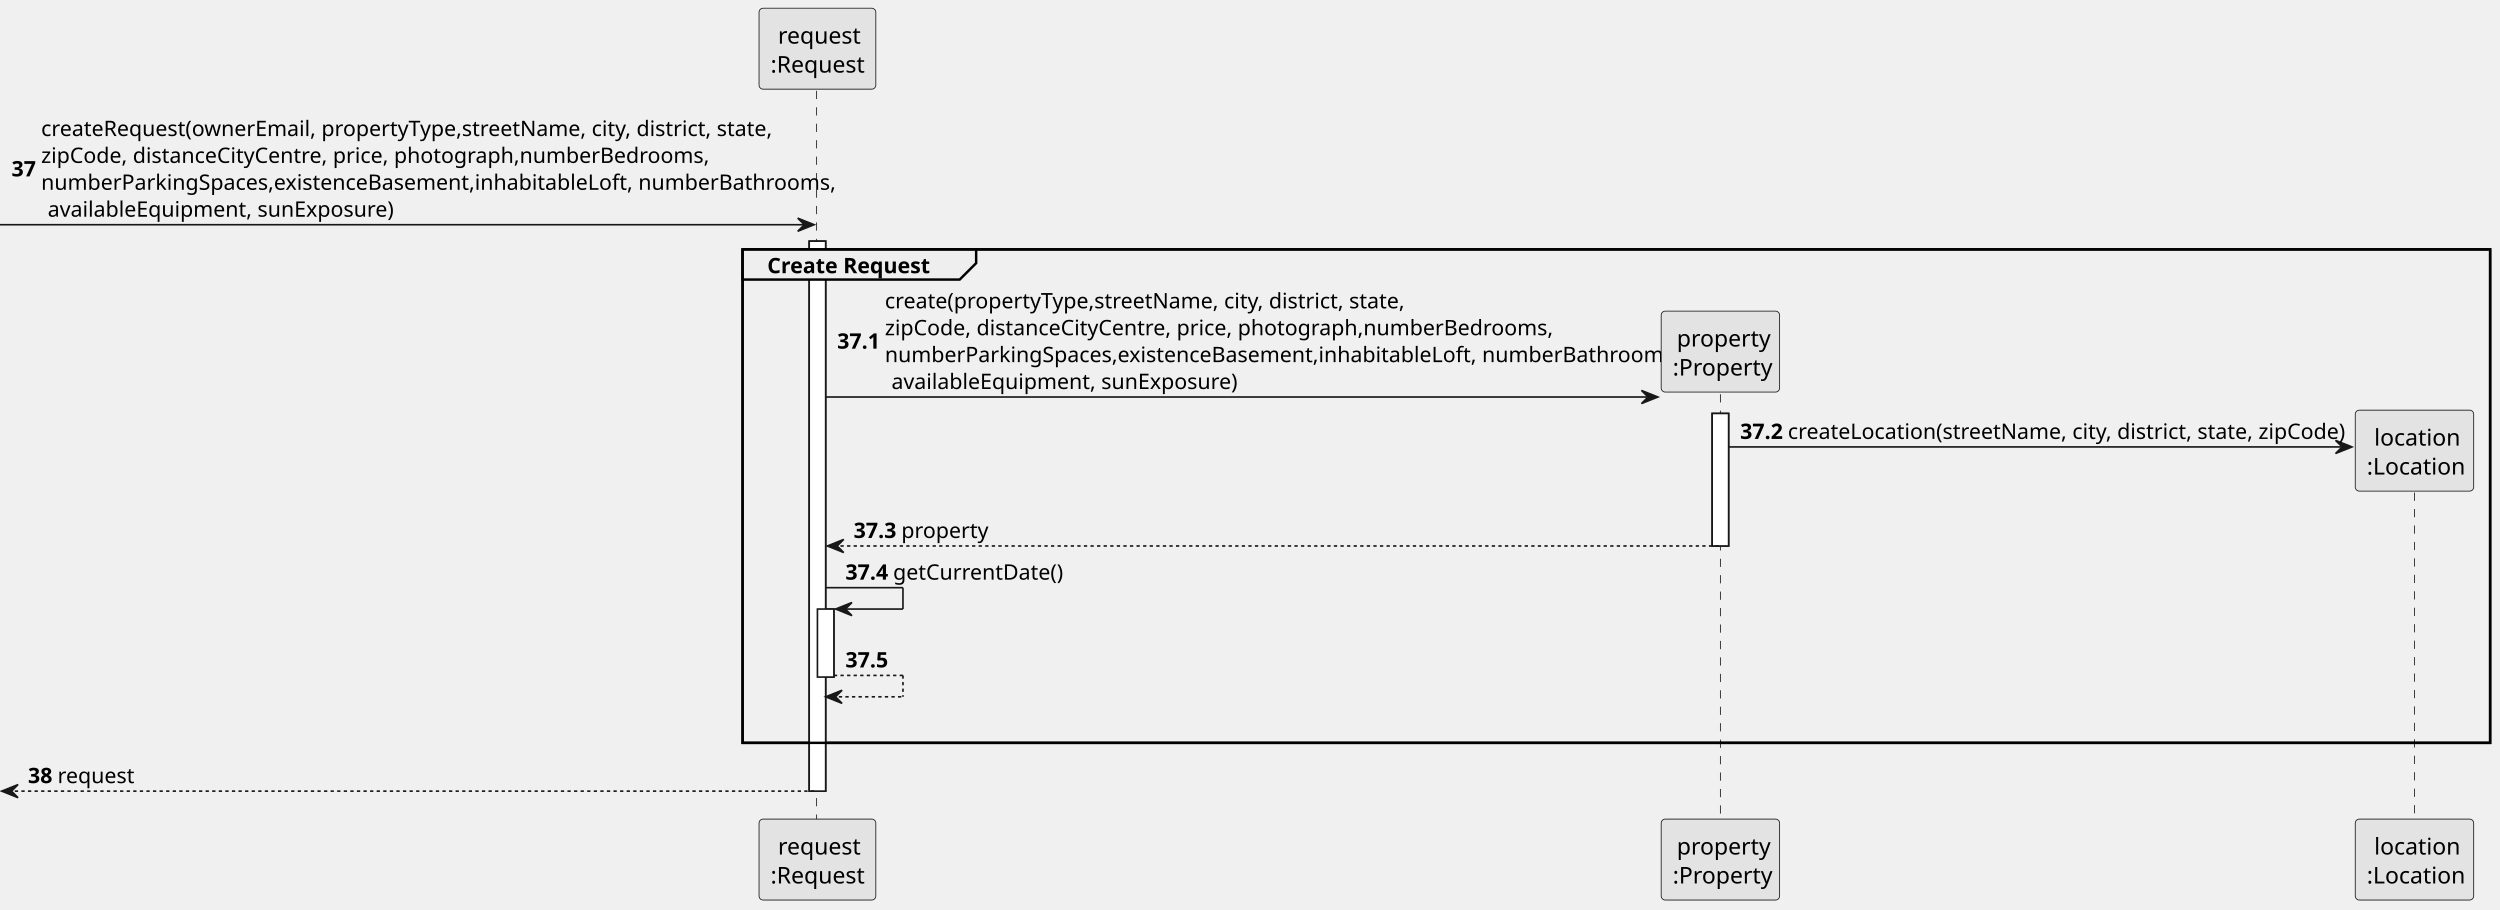
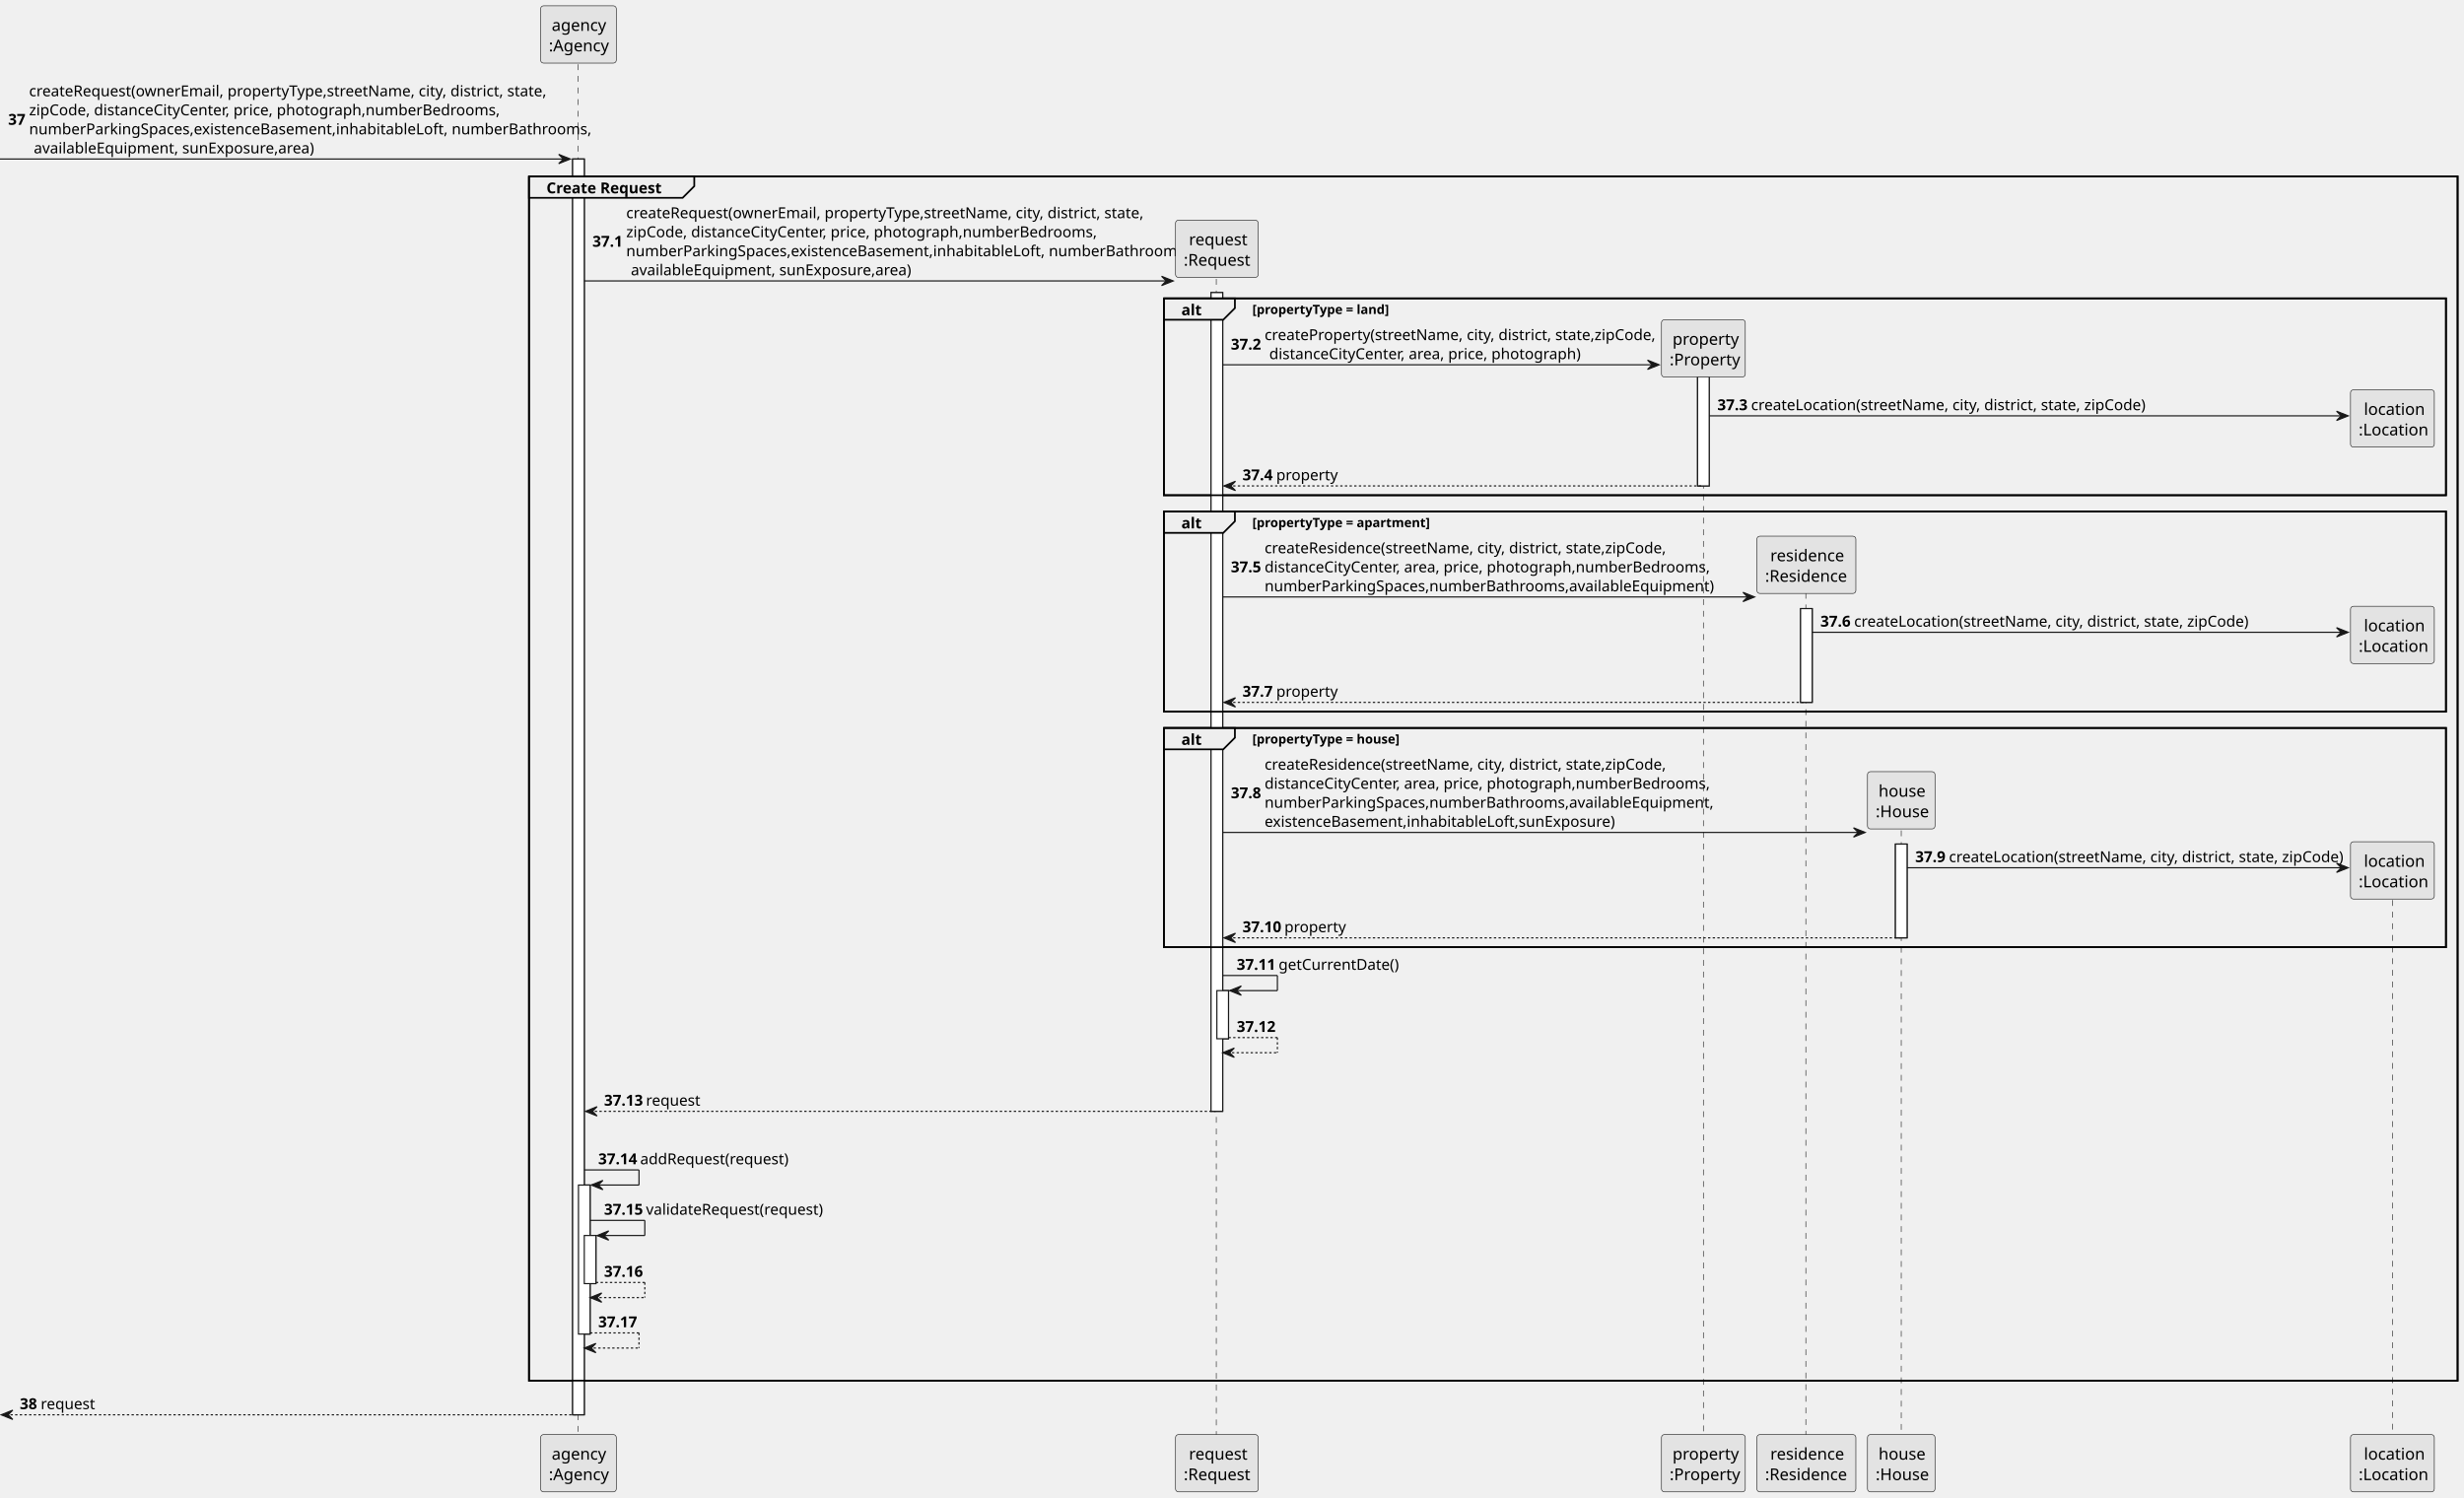
- <svg xmlns="http://www.w3.org/2000/svg" contentStyleType="text/css" height="553px" preserveAspectRatio="none" style="width:1520px;height:553px;background:#FFFFFF;" version="1.1" viewBox="0 0 1520 553" width="1520px" zoomAndPan="magnify">
+ <svg xmlns="http://www.w3.org/2000/svg" contentStyleType="text/css" height="1287px" preserveAspectRatio="none" style="width:2117px;height:1287px;background:#FFFFFF;" version="1.1" viewBox="0 0 2117 1287" width="2117px" zoomAndPan="magnify">
  <defs />
  <g>
-     <rect fill="#FFFFFF" height="334.383" style="stroke:#181818;stroke-width:1.0;" width="10" x="492" y="146.625" />
-     <rect fill="#FFFFFF" height="41.352" style="stroke:#181818;stroke-width:1.0;" width="10" x="497" y="370.305" />
-     <rect fill="#FFFFFF" height="80.57" style="stroke:#181818;stroke-width:1.0;" width="10" x="1041" y="251.383" />
-     <rect fill="none" height="300.031" style="stroke:#000000;stroke-width:1.5;" width="1062.5" x="451.5" y="151.625" />
-     <line style="stroke:#181818;stroke-width:0.5;stroke-dasharray:5.0,5.0;" x1="496.5" x2="496.5" y1="55.219" y2="499.008" />
-     <line style="stroke:#181818;stroke-width:0.5;stroke-dasharray:5.0,5.0;" x1="1046" x2="1046" y1="219.68" y2="499.008" />
-     <line style="stroke:#181818;stroke-width:0.5;stroke-dasharray:5.0,5.0;" x1="1468" x2="1468" y1="289.492" y2="499.008" />
-     <rect fill="#E3E3E3" height="49.219" rx="2.5" ry="2.5" style="stroke:#181818;stroke-width:0.5;" width="71" x="461.5" y="5" />
-     <text fill="#000000" font-family="sans-serif" font-size="14" lengthAdjust="spacing" textLength="48" x="473" y="26.533">request</text>
-     <text fill="#000000" font-family="sans-serif" font-size="14" lengthAdjust="spacing" textLength="57" x="468.5" y="44.143">:Request</text>
-     <rect fill="#E3E3E3" height="49.219" rx="2.5" ry="2.5" style="stroke:#181818;stroke-width:0.5;" width="71" x="461.5" y="498.008" />
-     <text fill="#000000" font-family="sans-serif" font-size="14" lengthAdjust="spacing" textLength="48" x="473" y="519.541">request</text>
-     <text fill="#000000" font-family="sans-serif" font-size="14" lengthAdjust="spacing" textLength="57" x="468.5" y="537.15">:Request</text>
-     <rect fill="#E3E3E3" height="49.219" rx="2.5" ry="2.5" style="stroke:#181818;stroke-width:0.5;" width="72" x="1010" y="498.008" />
-     <text fill="#000000" font-family="sans-serif" font-size="14" lengthAdjust="spacing" textLength="53" x="1019.5" y="519.541">property</text>
-     <text fill="#000000" font-family="sans-serif" font-size="14" lengthAdjust="spacing" textLength="58" x="1017" y="537.15">:Property</text>
-     <rect fill="#E3E3E3" height="49.219" rx="2.5" ry="2.5" style="stroke:#181818;stroke-width:0.5;" width="72" x="1432" y="498.008" />
-     <text fill="#000000" font-family="sans-serif" font-size="14" lengthAdjust="spacing" textLength="49" x="1443.5" y="519.541">location</text>
-     <text fill="#000000" font-family="sans-serif" font-size="14" lengthAdjust="spacing" textLength="58" x="1439" y="537.15">:Location</text>
-     <rect fill="#FFFFFF" height="334.383" style="stroke:#181818;stroke-width:1.0;" width="10" x="492" y="146.625" />
-     <rect fill="#FFFFFF" height="41.352" style="stroke:#181818;stroke-width:1.0;" width="10" x="497" y="370.305" />
-     <rect fill="#FFFFFF" height="80.57" style="stroke:#181818;stroke-width:1.0;" width="10" x="1041" y="251.383" />
-     <polygon fill="#181818" points="485,132.625,495,136.625,485,140.625,489,136.625" style="stroke:#181818;stroke-width:1.0;" />
-     <line style="stroke:#181818;stroke-width:1.0;" x1="0" x2="491" y1="136.625" y2="136.625" />
+     <rect fill="#FFFFFF" height="1079.016" style="stroke:#181818;stroke-width:1.0;" width="10" x="492" y="136.625" />
+     <rect fill="#FFFFFF" height="128.055" style="stroke:#181818;stroke-width:1.0;" width="10" x="497" y="1018.234" />
+     <rect fill="#FFFFFF" height="41.352" style="stroke:#181818;stroke-width:1.0;" width="10" x="502" y="1061.586" />
+     <rect fill="#FFFFFF" height="703.5" style="stroke:#181818;stroke-width:1.0;" width="10" x="1040.5" y="251.383" />
+     <rect fill="#FFFFFF" height="41.352" style="stroke:#181818;stroke-width:1.0;" width="10" x="1045.5" y="851.18" />
+     <rect fill="#FFFFFF" height="94.086" style="stroke:#181818;stroke-width:1.0;" width="10" x="1458.5" y="323.438" />
+     <rect fill="#FFFFFF" height="80.57" style="stroke:#181818;stroke-width:1.0;" width="10" x="1547" y="522.93" />
+     <rect fill="#FFFFFF" height="80.57" style="stroke:#181818;stroke-width:1.0;" width="10" x="1628.5" y="725.258" />
+     <rect fill="none" height="1034.664" style="stroke:#000000;stroke-width:1.5;" width="1657" x="454.5" y="151.625" />
+     <rect fill="none" height="169.141" style="stroke:#000000;stroke-width:1.5;" width="1101.5" x="1000" y="256.383" />
+     <rect fill="none" height="171.977" style="stroke:#000000;stroke-width:1.5;" width="1101.5" x="1000" y="439.523" />
+     <rect fill="none" height="188.328" style="stroke:#000000;stroke-width:1.5;" width="1101.5" x="1000" y="625.5" />
+     <line style="stroke:#181818;stroke-width:0.5;stroke-dasharray:5.0,5.0;" x1="496.5" x2="496.5" y1="55.219" y2="1233.641" />
+     <line style="stroke:#181818;stroke-width:0.5;stroke-dasharray:5.0,5.0;" x1="1045" x2="1045" y1="219.68" y2="1233.641" />
+     <line style="stroke:#181818;stroke-width:0.5;stroke-dasharray:5.0,5.0;" x1="1463.5" x2="1463.5" y1="314.844" y2="1233.641" />
+     <line style="stroke:#181818;stroke-width:0.5;stroke-dasharray:5.0,5.0;" x1="1551.5" x2="1551.5" y1="499.402" y2="1233.641" />
+     <line style="stroke:#181818;stroke-width:0.5;stroke-dasharray:5.0,5.0;" x1="1633.5" x2="1633.5" y1="693.555" y2="1233.641" />
+     <line style="stroke:#181818;stroke-width:0.5;stroke-dasharray:5.0,5.0;" x1="2055.5" x2="2055.5" y1="763.367" y2="1233.641" />
+     <rect fill="#E3E3E3" height="49.219" rx="2.5" ry="2.5" style="stroke:#181818;stroke-width:0.5;" width="65" x="464.5" y="5" />
+     <text fill="#000000" font-family="sans-serif" font-size="14" lengthAdjust="spacing" textLength="46" x="474" y="26.533">agency</text>
+     <text fill="#000000" font-family="sans-serif" font-size="14" lengthAdjust="spacing" textLength="51" x="471.5" y="44.143">:Agency</text>
+     <rect fill="#E3E3E3" height="49.219" rx="2.5" ry="2.5" style="stroke:#181818;stroke-width:0.5;" width="65" x="464.5" y="1232.641" />
+     <text fill="#000000" font-family="sans-serif" font-size="14" lengthAdjust="spacing" textLength="46" x="474" y="1254.174">agency</text>
+     <text fill="#000000" font-family="sans-serif" font-size="14" lengthAdjust="spacing" textLength="51" x="471.5" y="1271.783">:Agency</text>
+     <rect fill="#E3E3E3" height="49.219" rx="2.5" ry="2.5" style="stroke:#181818;stroke-width:0.5;" width="71" x="1010" y="1232.641" />
+     <text fill="#000000" font-family="sans-serif" font-size="14" lengthAdjust="spacing" textLength="48" x="1021.5" y="1254.174">request</text>
+     <text fill="#000000" font-family="sans-serif" font-size="14" lengthAdjust="spacing" textLength="57" x="1017" y="1271.783">:Request</text>
+     <rect fill="#E3E3E3" height="49.219" rx="2.5" ry="2.5" style="stroke:#181818;stroke-width:0.5;" width="72" x="1427.5" y="1232.641" />
+     <text fill="#000000" font-family="sans-serif" font-size="14" lengthAdjust="spacing" textLength="53" x="1437" y="1254.174">property</text>
+     <text fill="#000000" font-family="sans-serif" font-size="14" lengthAdjust="spacing" textLength="58" x="1434.5" y="1271.783">:Property</text>
+     <rect fill="#E3E3E3" height="49.219" rx="2.5" ry="2.5" style="stroke:#181818;stroke-width:0.5;" width="85" x="1509.5" y="1232.641" />
+     <text fill="#000000" font-family="sans-serif" font-size="14" lengthAdjust="spacing" textLength="62" x="1521" y="1254.174">residence</text>
+     <text fill="#000000" font-family="sans-serif" font-size="14" lengthAdjust="spacing" textLength="71" x="1516.5" y="1271.783">:Residence</text>
+     <rect fill="#E3E3E3" height="49.219" rx="2.5" ry="2.5" style="stroke:#181818;stroke-width:0.5;" width="58" x="1604.5" y="1232.641" />
+     <text fill="#000000" font-family="sans-serif" font-size="14" lengthAdjust="spacing" textLength="39" x="1614" y="1254.174">house</text>
+     <text fill="#000000" font-family="sans-serif" font-size="14" lengthAdjust="spacing" textLength="44" x="1611.5" y="1271.783">:House</text>
+     <rect fill="#E3E3E3" height="49.219" rx="2.5" ry="2.5" style="stroke:#181818;stroke-width:0.5;" width="72" x="2019.5" y="1232.641" />
+     <text fill="#000000" font-family="sans-serif" font-size="14" lengthAdjust="spacing" textLength="49" x="2031" y="1254.174">location</text>
+     <text fill="#000000" font-family="sans-serif" font-size="14" lengthAdjust="spacing" textLength="58" x="2026.5" y="1271.783">:Location</text>
+     <rect fill="#FFFFFF" height="1079.016" style="stroke:#181818;stroke-width:1.0;" width="10" x="492" y="136.625" />
+     <rect fill="#FFFFFF" height="128.055" style="stroke:#181818;stroke-width:1.0;" width="10" x="497" y="1018.234" />
+     <rect fill="#FFFFFF" height="41.352" style="stroke:#181818;stroke-width:1.0;" width="10" x="502" y="1061.586" />
+     <rect fill="#FFFFFF" height="703.5" style="stroke:#181818;stroke-width:1.0;" width="10" x="1040.5" y="251.383" />
+     <rect fill="#FFFFFF" height="41.352" style="stroke:#181818;stroke-width:1.0;" width="10" x="1045.5" y="851.18" />
+     <rect fill="#FFFFFF" height="94.086" style="stroke:#181818;stroke-width:1.0;" width="10" x="1458.5" y="323.438" />
+     <rect fill="#FFFFFF" height="80.57" style="stroke:#181818;stroke-width:1.0;" width="10" x="1547" y="522.93" />
+     <rect fill="#FFFFFF" height="80.57" style="stroke:#181818;stroke-width:1.0;" width="10" x="1628.5" y="725.258" />
+     <polygon fill="#181818" points="480,132.625,490,136.625,480,140.625,484,136.625" style="stroke:#181818;stroke-width:1.0;" />
+     <line style="stroke:#181818;stroke-width:1.0;" x1="0" x2="486" y1="136.625" y2="136.625" />
    <text fill="#000000" font-family="sans-serif" font-size="13" font-weight="bold" lengthAdjust="spacing" textLength="14" x="7" y="107.241">37</text>
    <text fill="#000000" font-family="sans-serif" font-size="13" lengthAdjust="spacing" textLength="426" x="25" y="82.714">createRequest(ownerEmail, propertyType,streetName, city, district, state,</text>
-     <text fill="#000000" font-family="sans-serif" font-size="13" lengthAdjust="spacing" textLength="383" x="25" y="99.065">zipCode, distanceCityCentre, price, photograph,numberBedrooms,</text>
+     <text fill="#000000" font-family="sans-serif" font-size="13" lengthAdjust="spacing" textLength="383" x="25" y="99.065">zipCode, distanceCityCenter, price, photograph,numberBedrooms,</text>
    <text fill="#000000" font-family="sans-serif" font-size="13" lengthAdjust="spacing" textLength="455" x="25" y="115.417">numberParkingSpaces,existenceBasement,inhabitableLoft, numberBathrooms,</text>
-     <text fill="#000000" font-family="sans-serif" font-size="13" lengthAdjust="spacing" textLength="199" x="29" y="131.769">availableEquipment, sunExposure)</text>
-     <path d="M451.5,151.625 L593.5,151.625 L593.5,159.977 L583.5,169.977 L451.5,169.977 L451.5,151.625 " fill="#EEEEEE" style="stroke:#000000;stroke-width:1.5;" />
-     <rect fill="none" height="300.031" style="stroke:#000000;stroke-width:1.5;" width="1062.5" x="451.5" y="151.625" />
-     <text fill="#000000" font-family="sans-serif" font-size="13" font-weight="bold" lengthAdjust="spacing" textLength="97" x="466.5" y="166.12">Create Request</text>
+     <text fill="#000000" font-family="sans-serif" font-size="13" lengthAdjust="spacing" textLength="228" x="29" y="131.769">availableEquipment, sunExposure,area)</text>
+     <path d="M454.5,151.625 L596.5,151.625 L596.5,159.977 L586.5,169.977 L454.5,169.977 L454.5,151.625 " fill="#EEEEEE" style="stroke:#000000;stroke-width:1.5;" />
+     <rect fill="none" height="1034.664" style="stroke:#000000;stroke-width:1.5;" width="1657" x="454.5" y="151.625" />
+     <text fill="#000000" font-family="sans-serif" font-size="13" font-weight="bold" lengthAdjust="spacing" textLength="97" x="469.5" y="166.12">Create Request</text>
    <polygon fill="#181818" points="998,237.383,1008,241.383,998,245.383,1002,241.383" style="stroke:#181818;stroke-width:1.0;" />
    <line style="stroke:#181818;stroke-width:1.0;" x1="502" x2="1004" y1="241.383" y2="241.383" />
    <text fill="#000000" font-family="sans-serif" font-size="13" font-weight="bold" lengthAdjust="spacing" textLength="25" x="509" y="211.999">37.1</text>
-     <text fill="#000000" font-family="sans-serif" font-size="13" lengthAdjust="spacing" textLength="303" x="538" y="187.472">create(propertyType,streetName, city, district, state,</text>
-     <text fill="#000000" font-family="sans-serif" font-size="13" lengthAdjust="spacing" textLength="383" x="538" y="203.823">zipCode, distanceCityCentre, price, photograph,numberBedrooms,</text>
+     <text fill="#000000" font-family="sans-serif" font-size="13" lengthAdjust="spacing" textLength="426" x="538" y="187.472">createRequest(ownerEmail, propertyType,streetName, city, district, state,</text>
+     <text fill="#000000" font-family="sans-serif" font-size="13" lengthAdjust="spacing" textLength="383" x="538" y="203.823">zipCode, distanceCityCenter, price, photograph,numberBedrooms,</text>
    <text fill="#000000" font-family="sans-serif" font-size="13" lengthAdjust="spacing" textLength="455" x="538" y="220.175">numberParkingSpaces,existenceBasement,inhabitableLoft, numberBathrooms,</text>
-     <text fill="#000000" font-family="sans-serif" font-size="13" lengthAdjust="spacing" textLength="199" x="542" y="236.526">availableEquipment, sunExposure)</text>
-     <rect fill="#E3E3E3" height="49.219" rx="2.5" ry="2.5" style="stroke:#181818;stroke-width:0.5;" width="72" x="1010" y="189.164" />
-     <text fill="#000000" font-family="sans-serif" font-size="14" lengthAdjust="spacing" textLength="53" x="1019.5" y="210.697">property</text>
-     <text fill="#000000" font-family="sans-serif" font-size="14" lengthAdjust="spacing" textLength="58" x="1017" y="228.307">:Property</text>
-     <polygon fill="#181818" points="1420,267.734,1430,271.734,1420,275.734,1424,271.734" style="stroke:#181818;stroke-width:1.0;" />
-     <line style="stroke:#181818;stroke-width:1.0;" x1="1051" x2="1426" y1="271.734" y2="271.734" />
-     <text fill="#000000" font-family="sans-serif" font-size="13" font-weight="bold" lengthAdjust="spacing" textLength="25" x="1058" y="266.878">37.2</text>
-     <text fill="#000000" font-family="sans-serif" font-size="13" lengthAdjust="spacing" textLength="328" x="1087" y="266.878">createLocation(streetName, city, district, state, zipCode)</text>
-     <rect fill="#E3E3E3" height="49.219" rx="2.5" ry="2.5" style="stroke:#181818;stroke-width:0.5;" width="72" x="1432" y="249.383" />
-     <text fill="#000000" font-family="sans-serif" font-size="14" lengthAdjust="spacing" textLength="49" x="1443.5" y="270.916">location</text>
-     <text fill="#000000" font-family="sans-serif" font-size="14" lengthAdjust="spacing" textLength="58" x="1439" y="288.525">:Location</text>
-     <polygon fill="#181818" points="513,327.953,503,331.953,513,335.953,509,331.953" style="stroke:#181818;stroke-width:1.0;" />
-     <line style="stroke:#181818;stroke-width:1.0;stroke-dasharray:2.0,2.0;" x1="507" x2="1045" y1="331.953" y2="331.953" />
-     <text fill="#000000" font-family="sans-serif" font-size="13" font-weight="bold" lengthAdjust="spacing" textLength="25" x="519" y="327.097">37.3</text>
-     <text fill="#000000" font-family="sans-serif" font-size="13" lengthAdjust="spacing" textLength="47" x="548" y="327.097">property</text>
-     <line style="stroke:#181818;stroke-width:1.0;" x1="502" x2="549" y1="357.305" y2="357.305" />
-     <line style="stroke:#181818;stroke-width:1.0;" x1="549" x2="549" y1="357.305" y2="370.305" />
-     <line style="stroke:#181818;stroke-width:1.0;" x1="508" x2="549" y1="370.305" y2="370.305" />
-     <polygon fill="#181818" points="518,366.305,508,370.305,518,374.305,514,370.305" style="stroke:#181818;stroke-width:1.0;" />
-     <text fill="#000000" font-family="sans-serif" font-size="13" font-weight="bold" lengthAdjust="spacing" textLength="25" x="514" y="352.448">37.4</text>
-     <text fill="#000000" font-family="sans-serif" font-size="13" lengthAdjust="spacing" textLength="95" x="543" y="352.448">getCurrentDate()</text>
-     <line style="stroke:#181818;stroke-width:1.0;stroke-dasharray:2.0,2.0;" x1="507" x2="549" y1="410.656" y2="410.656" />
-     <line style="stroke:#181818;stroke-width:1.0;stroke-dasharray:2.0,2.0;" x1="549" x2="549" y1="410.656" y2="423.656" />
-     <line style="stroke:#181818;stroke-width:1.0;stroke-dasharray:2.0,2.0;" x1="502" x2="549" y1="423.656" y2="423.656" />
-     <polygon fill="#181818" points="512,419.656,502,423.656,512,427.656,508,423.656" style="stroke:#181818;stroke-width:1.0;" />
-     <text fill="#000000" font-family="sans-serif" font-size="13" font-weight="bold" lengthAdjust="spacing" textLength="25" x="514" y="405.8">37.5</text>
-     <text fill="#000000" font-family="sans-serif" font-size="13" lengthAdjust="spacing" textLength="4" x="543" y="405.8"> </text>
-     <polygon fill="#181818" points="11,477.008,1,481.008,11,485.008,7,481.008" style="stroke:#181818;stroke-width:1.0;" />
-     <line style="stroke:#181818;stroke-width:1.0;stroke-dasharray:2.0,2.0;" x1="5" x2="496" y1="481.008" y2="481.008" />
-     <text fill="#000000" font-family="sans-serif" font-size="13" font-weight="bold" lengthAdjust="spacing" textLength="14" x="17" y="476.151">38</text>
-     <text fill="#000000" font-family="sans-serif" font-size="13" lengthAdjust="spacing" textLength="43" x="35" y="476.151">request</text>
+     <text fill="#000000" font-family="sans-serif" font-size="13" lengthAdjust="spacing" textLength="228" x="542" y="236.526">availableEquipment, sunExposure,area)</text>
+     <rect fill="#E3E3E3" height="49.219" rx="2.5" ry="2.5" style="stroke:#181818;stroke-width:0.5;" width="71" x="1010" y="189.164" />
+     <text fill="#000000" font-family="sans-serif" font-size="14" lengthAdjust="spacing" textLength="48" x="1021.5" y="210.697">request</text>
+     <text fill="#000000" font-family="sans-serif" font-size="14" lengthAdjust="spacing" textLength="57" x="1017" y="228.307">:Request</text>
+     <path d="M1000,256.383 L1061,256.383 L1061,264.734 L1051,274.734 L1000,274.734 L1000,256.383 " fill="#EEEEEE" style="stroke:#000000;stroke-width:1.5;" />
+     <rect fill="none" height="169.141" style="stroke:#000000;stroke-width:1.5;" width="1101.5" x="1000" y="256.383" />
+     <text fill="#000000" font-family="sans-serif" font-size="13" font-weight="bold" lengthAdjust="spacing" textLength="16" x="1015" y="270.878">alt</text>
+     <text fill="#000000" font-family="sans-serif" font-size="11" font-weight="bold" lengthAdjust="spacing" textLength="118" x="1076" y="269.802">[propertyType = land]</text>
+     <polygon fill="#181818" points="1415.5,309.438,1425.5,313.438,1415.5,317.438,1419.5,313.438" style="stroke:#181818;stroke-width:1.0;" />
+     <line style="stroke:#181818;stroke-width:1.0;" x1="1050.5" x2="1421.5" y1="313.438" y2="313.438" />
+     <text fill="#000000" font-family="sans-serif" font-size="13" font-weight="bold" lengthAdjust="spacing" textLength="25" x="1057.5" y="300.405">37.2</text>
+     <text fill="#000000" font-family="sans-serif" font-size="13" lengthAdjust="spacing" textLength="324" x="1086.5" y="292.229">createProperty(streetName, city, district, state,zipCode,</text>
+     <text fill="#000000" font-family="sans-serif" font-size="13" lengthAdjust="spacing" textLength="255" x="1090.5" y="308.581">distanceCityCenter, area, price, photograph)</text>
+     <rect fill="#E3E3E3" height="49.219" rx="2.5" ry="2.5" style="stroke:#181818;stroke-width:0.5;" width="72" x="1427.5" y="274.734" />
+     <text fill="#000000" font-family="sans-serif" font-size="14" lengthAdjust="spacing" textLength="53" x="1437" y="296.268">property</text>
+     <text fill="#000000" font-family="sans-serif" font-size="14" lengthAdjust="spacing" textLength="58" x="1434.5" y="313.877">:Property</text>
+     <polygon fill="#181818" points="2007.5,353.305,2017.5,357.305,2007.5,361.305,2011.5,357.305" style="stroke:#181818;stroke-width:1.0;" />
+     <line style="stroke:#181818;stroke-width:1.0;" x1="1468.5" x2="2013.5" y1="357.305" y2="357.305" />
+     <text fill="#000000" font-family="sans-serif" font-size="13" font-weight="bold" lengthAdjust="spacing" textLength="25" x="1475.5" y="352.448">37.3</text>
+     <text fill="#000000" font-family="sans-serif" font-size="13" lengthAdjust="spacing" textLength="328" x="1504.5" y="352.448">createLocation(streetName, city, district, state, zipCode)</text>
+     <rect fill="#E3E3E3" height="49.219" rx="2.5" ry="2.5" style="stroke:#181818;stroke-width:0.5;" width="72" x="2019.5" y="334.953" />
+     <text fill="#000000" font-family="sans-serif" font-size="14" lengthAdjust="spacing" textLength="49" x="2031" y="356.486">location</text>
+     <text fill="#000000" font-family="sans-serif" font-size="14" lengthAdjust="spacing" textLength="58" x="2026.5" y="374.096">:Location</text>
+     <polygon fill="#181818" points="1061.5,413.523,1051.5,417.523,1061.5,421.523,1057.5,417.523" style="stroke:#181818;stroke-width:1.0;" />
+     <line style="stroke:#181818;stroke-width:1.0;stroke-dasharray:2.0,2.0;" x1="1055.5" x2="1462.5" y1="417.523" y2="417.523" />
+     <text fill="#000000" font-family="sans-serif" font-size="13" font-weight="bold" lengthAdjust="spacing" textLength="25" x="1067.5" y="412.667">37.4</text>
+     <text fill="#000000" font-family="sans-serif" font-size="13" lengthAdjust="spacing" textLength="47" x="1096.5" y="412.667">property</text>
+     <path d="M1000,439.523 L1061,439.523 L1061,447.875 L1051,457.875 L1000,457.875 L1000,439.523 " fill="#EEEEEE" style="stroke:#000000;stroke-width:1.5;" />
+     <rect fill="none" height="171.977" style="stroke:#000000;stroke-width:1.5;" width="1101.5" x="1000" y="439.523" />
+     <text fill="#000000" font-family="sans-serif" font-size="13" font-weight="bold" lengthAdjust="spacing" textLength="16" x="1015" y="454.019">alt</text>
+     <text fill="#000000" font-family="sans-serif" font-size="11" font-weight="bold" lengthAdjust="spacing" textLength="152" x="1076" y="452.942">[propertyType = apartment]</text>
+     <polygon fill="#181818" points="1497.5,508.93,1507.5,512.93,1497.5,516.93,1501.5,512.93" style="stroke:#181818;stroke-width:1.0;" />
+     <line style="stroke:#181818;stroke-width:1.0;" x1="1050.5" x2="1503.5" y1="512.93" y2="512.93" />
+     <text fill="#000000" font-family="sans-serif" font-size="13" font-weight="bold" lengthAdjust="spacing" textLength="25" x="1057.5" y="491.722">37.5</text>
+     <text fill="#000000" font-family="sans-serif" font-size="13" lengthAdjust="spacing" textLength="336" x="1086.5" y="475.37">createResidence(streetName, city, district, state,zipCode,</text>
+     <text fill="#000000" font-family="sans-serif" font-size="13" lengthAdjust="spacing" textLength="361" x="1086.5" y="491.722">distanceCityCenter, area, price, photograph,numberBedrooms,</text>
+     <text fill="#000000" font-family="sans-serif" font-size="13" lengthAdjust="spacing" textLength="360" x="1086.5" y="508.073">numberParkingSpaces,numberBathrooms,availableEquipment)</text>
+     <rect fill="#E3E3E3" height="49.219" rx="2.5" ry="2.5" style="stroke:#181818;stroke-width:0.5;" width="85" x="1509.5" y="460.711" />
+     <text fill="#000000" font-family="sans-serif" font-size="14" lengthAdjust="spacing" textLength="62" x="1521" y="482.244">residence</text>
+     <text fill="#000000" font-family="sans-serif" font-size="14" lengthAdjust="spacing" textLength="71" x="1516.5" y="499.853">:Residence</text>
+     <polygon fill="#181818" points="2007.5,539.281,2017.5,543.281,2007.5,547.281,2011.5,543.281" style="stroke:#181818;stroke-width:1.0;" />
+     <line style="stroke:#181818;stroke-width:1.0;" x1="1557" x2="2013.5" y1="543.281" y2="543.281" />
+     <text fill="#000000" font-family="sans-serif" font-size="13" font-weight="bold" lengthAdjust="spacing" textLength="25" x="1564" y="538.425">37.6</text>
+     <text fill="#000000" font-family="sans-serif" font-size="13" lengthAdjust="spacing" textLength="328" x="1593" y="538.425">createLocation(streetName, city, district, state, zipCode)</text>
+     <rect fill="#E3E3E3" height="49.219" rx="2.5" ry="2.5" style="stroke:#181818;stroke-width:0.5;" width="72" x="2019.5" y="520.93" />
+     <text fill="#000000" font-family="sans-serif" font-size="14" lengthAdjust="spacing" textLength="49" x="2031" y="542.463">location</text>
+     <text fill="#000000" font-family="sans-serif" font-size="14" lengthAdjust="spacing" textLength="58" x="2026.5" y="560.072">:Location</text>
+     <polygon fill="#181818" points="1061.5,599.5,1051.5,603.5,1061.5,607.5,1057.5,603.5" style="stroke:#181818;stroke-width:1.0;" />
+     <line style="stroke:#181818;stroke-width:1.0;stroke-dasharray:2.0,2.0;" x1="1055.5" x2="1551" y1="603.5" y2="603.5" />
+     <text fill="#000000" font-family="sans-serif" font-size="13" font-weight="bold" lengthAdjust="spacing" textLength="25" x="1067.5" y="598.644">37.7</text>
+     <text fill="#000000" font-family="sans-serif" font-size="13" lengthAdjust="spacing" textLength="47" x="1096.5" y="598.644">property</text>
+     <path d="M1000,625.5 L1061,625.5 L1061,633.852 L1051,643.852 L1000,643.852 L1000,625.5 " fill="#EEEEEE" style="stroke:#000000;stroke-width:1.5;" />
+     <rect fill="none" height="188.328" style="stroke:#000000;stroke-width:1.5;" width="1101.5" x="1000" y="625.5" />
+     <text fill="#000000" font-family="sans-serif" font-size="13" font-weight="bold" lengthAdjust="spacing" textLength="16" x="1015" y="639.995">alt</text>
+     <text fill="#000000" font-family="sans-serif" font-size="11" font-weight="bold" lengthAdjust="spacing" textLength="130" x="1076" y="638.919">[propertyType = house]</text>
+     <polygon fill="#181818" points="1592.5,711.258,1602.5,715.258,1592.5,719.258,1596.5,715.258" style="stroke:#181818;stroke-width:1.0;" />
+     <line style="stroke:#181818;stroke-width:1.0;" x1="1050.5" x2="1598.5" y1="715.258" y2="715.258" />
+     <text fill="#000000" font-family="sans-serif" font-size="13" font-weight="bold" lengthAdjust="spacing" textLength="25" x="1057.5" y="685.874">37.8</text>
+     <text fill="#000000" font-family="sans-serif" font-size="13" lengthAdjust="spacing" textLength="336" x="1086.5" y="661.347">createResidence(streetName, city, district, state,zipCode,</text>
+     <text fill="#000000" font-family="sans-serif" font-size="13" lengthAdjust="spacing" textLength="361" x="1086.5" y="677.698">distanceCityCenter, area, price, photograph,numberBedrooms,</text>
+     <text fill="#000000" font-family="sans-serif" font-size="13" lengthAdjust="spacing" textLength="360" x="1086.5" y="694.05">numberParkingSpaces,numberBathrooms,availableEquipment,</text>
+     <text fill="#000000" font-family="sans-serif" font-size="13" lengthAdjust="spacing" textLength="286" x="1086.5" y="710.401">existenceBasement,inhabitableLoft,sunExposure)</text>
+     <rect fill="#E3E3E3" height="49.219" rx="2.5" ry="2.5" style="stroke:#181818;stroke-width:0.5;" width="58" x="1604.5" y="663.039" />
+     <text fill="#000000" font-family="sans-serif" font-size="14" lengthAdjust="spacing" textLength="39" x="1614" y="684.572">house</text>
+     <text fill="#000000" font-family="sans-serif" font-size="14" lengthAdjust="spacing" textLength="44" x="1611.5" y="702.182">:House</text>
+     <polygon fill="#181818" points="2007.5,741.609,2017.5,745.609,2007.5,749.609,2011.5,745.609" style="stroke:#181818;stroke-width:1.0;" />
+     <line style="stroke:#181818;stroke-width:1.0;" x1="1638.5" x2="2013.5" y1="745.609" y2="745.609" />
+     <text fill="#000000" font-family="sans-serif" font-size="13" font-weight="bold" lengthAdjust="spacing" textLength="25" x="1645.5" y="740.753">37.9</text>
+     <text fill="#000000" font-family="sans-serif" font-size="13" lengthAdjust="spacing" textLength="328" x="1674.5" y="740.753">createLocation(streetName, city, district, state, zipCode)</text>
+     <rect fill="#E3E3E3" height="49.219" rx="2.5" ry="2.5" style="stroke:#181818;stroke-width:0.5;" width="72" x="2019.5" y="723.258" />
+     <text fill="#000000" font-family="sans-serif" font-size="14" lengthAdjust="spacing" textLength="49" x="2031" y="744.791">location</text>
+     <text fill="#000000" font-family="sans-serif" font-size="14" lengthAdjust="spacing" textLength="58" x="2026.5" y="762.4">:Location</text>
+     <polygon fill="#181818" points="1061.5,801.828,1051.5,805.828,1061.5,809.828,1057.5,805.828" style="stroke:#181818;stroke-width:1.0;" />
+     <line style="stroke:#181818;stroke-width:1.0;stroke-dasharray:2.0,2.0;" x1="1055.5" x2="1632.5" y1="805.828" y2="805.828" />
+     <text fill="#000000" font-family="sans-serif" font-size="13" font-weight="bold" lengthAdjust="spacing" textLength="32" x="1067.5" y="800.972">37.10</text>
+     <text fill="#000000" font-family="sans-serif" font-size="13" lengthAdjust="spacing" textLength="47" x="1103.5" y="800.972">property</text>
+     <line style="stroke:#181818;stroke-width:1.0;" x1="1050.5" x2="1097.5" y1="838.18" y2="838.18" />
+     <line style="stroke:#181818;stroke-width:1.0;" x1="1097.5" x2="1097.5" y1="838.18" y2="851.18" />
+     <line style="stroke:#181818;stroke-width:1.0;" x1="1056.5" x2="1097.5" y1="851.18" y2="851.18" />
+     <polygon fill="#181818" points="1066.5,847.18,1056.5,851.18,1066.5,855.18,1062.5,851.18" style="stroke:#181818;stroke-width:1.0;" />
+     <text fill="#000000" font-family="sans-serif" font-size="13" font-weight="bold" lengthAdjust="spacing" textLength="32" x="1062.5" y="833.323">37.11</text>
+     <text fill="#000000" font-family="sans-serif" font-size="13" lengthAdjust="spacing" textLength="95" x="1098.5" y="833.323">getCurrentDate()</text>
+     <line style="stroke:#181818;stroke-width:1.0;stroke-dasharray:2.0,2.0;" x1="1055.5" x2="1097.5" y1="891.531" y2="891.531" />
+     <line style="stroke:#181818;stroke-width:1.0;stroke-dasharray:2.0,2.0;" x1="1097.5" x2="1097.5" y1="891.531" y2="904.531" />
+     <line style="stroke:#181818;stroke-width:1.0;stroke-dasharray:2.0,2.0;" x1="1050.5" x2="1097.5" y1="904.531" y2="904.531" />
+     <polygon fill="#181818" points="1060.5,900.531,1050.5,904.531,1060.5,908.531,1056.5,904.531" style="stroke:#181818;stroke-width:1.0;" />
+     <text fill="#000000" font-family="sans-serif" font-size="13" font-weight="bold" lengthAdjust="spacing" textLength="32" x="1062.5" y="886.675">37.12</text>
+     <text fill="#000000" font-family="sans-serif" font-size="13" lengthAdjust="spacing" textLength="4" x="1098.5" y="886.675"> </text>
+     <polygon fill="#181818" points="513,950.883,503,954.883,513,958.883,509,954.883" style="stroke:#181818;stroke-width:1.0;" />
+     <line style="stroke:#181818;stroke-width:1.0;stroke-dasharray:2.0,2.0;" x1="507" x2="1044.5" y1="954.883" y2="954.883" />
+     <text fill="#000000" font-family="sans-serif" font-size="13" font-weight="bold" lengthAdjust="spacing" textLength="32" x="519" y="950.026">37.13</text>
+     <text fill="#000000" font-family="sans-serif" font-size="13" lengthAdjust="spacing" textLength="43" x="555" y="950.026">request</text>
+     <line style="stroke:#181818;stroke-width:1.0;" x1="502" x2="549" y1="1005.234" y2="1005.234" />
+     <line style="stroke:#181818;stroke-width:1.0;" x1="549" x2="549" y1="1005.234" y2="1018.234" />
+     <line style="stroke:#181818;stroke-width:1.0;" x1="508" x2="549" y1="1018.234" y2="1018.234" />
+     <polygon fill="#181818" points="518,1014.234,508,1018.234,518,1022.234,514,1018.234" style="stroke:#181818;stroke-width:1.0;" />
+     <text fill="#000000" font-family="sans-serif" font-size="13" font-weight="bold" lengthAdjust="spacing" textLength="32" x="514" y="1000.378">37.14</text>
+     <text fill="#000000" font-family="sans-serif" font-size="13" lengthAdjust="spacing" textLength="120" x="550" y="1000.378">addRequest(request)</text>
+     <line style="stroke:#181818;stroke-width:1.0;" x1="507" x2="554" y1="1048.586" y2="1048.586" />
+     <line style="stroke:#181818;stroke-width:1.0;" x1="554" x2="554" y1="1048.586" y2="1061.586" />
+     <line style="stroke:#181818;stroke-width:1.0;" x1="513" x2="554" y1="1061.586" y2="1061.586" />
+     <polygon fill="#181818" points="523,1057.586,513,1061.586,523,1065.586,519,1061.586" style="stroke:#181818;stroke-width:1.0;" />
+     <text fill="#000000" font-family="sans-serif" font-size="13" font-weight="bold" lengthAdjust="spacing" textLength="32" x="519" y="1043.729">37.15</text>
+     <text fill="#000000" font-family="sans-serif" font-size="13" lengthAdjust="spacing" textLength="142" x="555" y="1043.729">validateRequest(request)</text>
+     <line style="stroke:#181818;stroke-width:1.0;stroke-dasharray:2.0,2.0;" x1="512" x2="554" y1="1101.938" y2="1101.938" />
+     <line style="stroke:#181818;stroke-width:1.0;stroke-dasharray:2.0,2.0;" x1="554" x2="554" y1="1101.938" y2="1114.938" />
+     <line style="stroke:#181818;stroke-width:1.0;stroke-dasharray:2.0,2.0;" x1="507" x2="554" y1="1114.938" y2="1114.938" />
+     <polygon fill="#181818" points="517,1110.938,507,1114.938,517,1118.938,513,1114.938" style="stroke:#181818;stroke-width:1.0;" />
+     <text fill="#000000" font-family="sans-serif" font-size="13" font-weight="bold" lengthAdjust="spacing" textLength="32" x="519" y="1097.081">37.16</text>
+     <text fill="#000000" font-family="sans-serif" font-size="13" lengthAdjust="spacing" textLength="4" x="555" y="1097.081"> </text>
+     <line style="stroke:#181818;stroke-width:1.0;stroke-dasharray:2.0,2.0;" x1="507" x2="549" y1="1145.289" y2="1145.289" />
+     <line style="stroke:#181818;stroke-width:1.0;stroke-dasharray:2.0,2.0;" x1="549" x2="549" y1="1145.289" y2="1158.289" />
+     <line style="stroke:#181818;stroke-width:1.0;stroke-dasharray:2.0,2.0;" x1="502" x2="549" y1="1158.289" y2="1158.289" />
+     <polygon fill="#181818" points="512,1154.289,502,1158.289,512,1162.289,508,1158.289" style="stroke:#181818;stroke-width:1.0;" />
+     <text fill="#000000" font-family="sans-serif" font-size="13" font-weight="bold" lengthAdjust="spacing" textLength="32" x="514" y="1140.433">37.17</text>
+     <text fill="#000000" font-family="sans-serif" font-size="13" lengthAdjust="spacing" textLength="4" x="550" y="1140.433"> </text>
+     <polygon fill="#181818" points="11,1211.641,1,1215.641,11,1219.641,7,1215.641" style="stroke:#181818;stroke-width:1.0;" />
+     <line style="stroke:#181818;stroke-width:1.0;stroke-dasharray:2.0,2.0;" x1="5" x2="496" y1="1215.641" y2="1215.641" />
+     <text fill="#000000" font-family="sans-serif" font-size="13" font-weight="bold" lengthAdjust="spacing" textLength="14" x="17" y="1210.784">38</text>
+     <text fill="#000000" font-family="sans-serif" font-size="13" lengthAdjust="spacing" textLength="43" x="35" y="1210.784">request</text>
  </g>
</svg>
